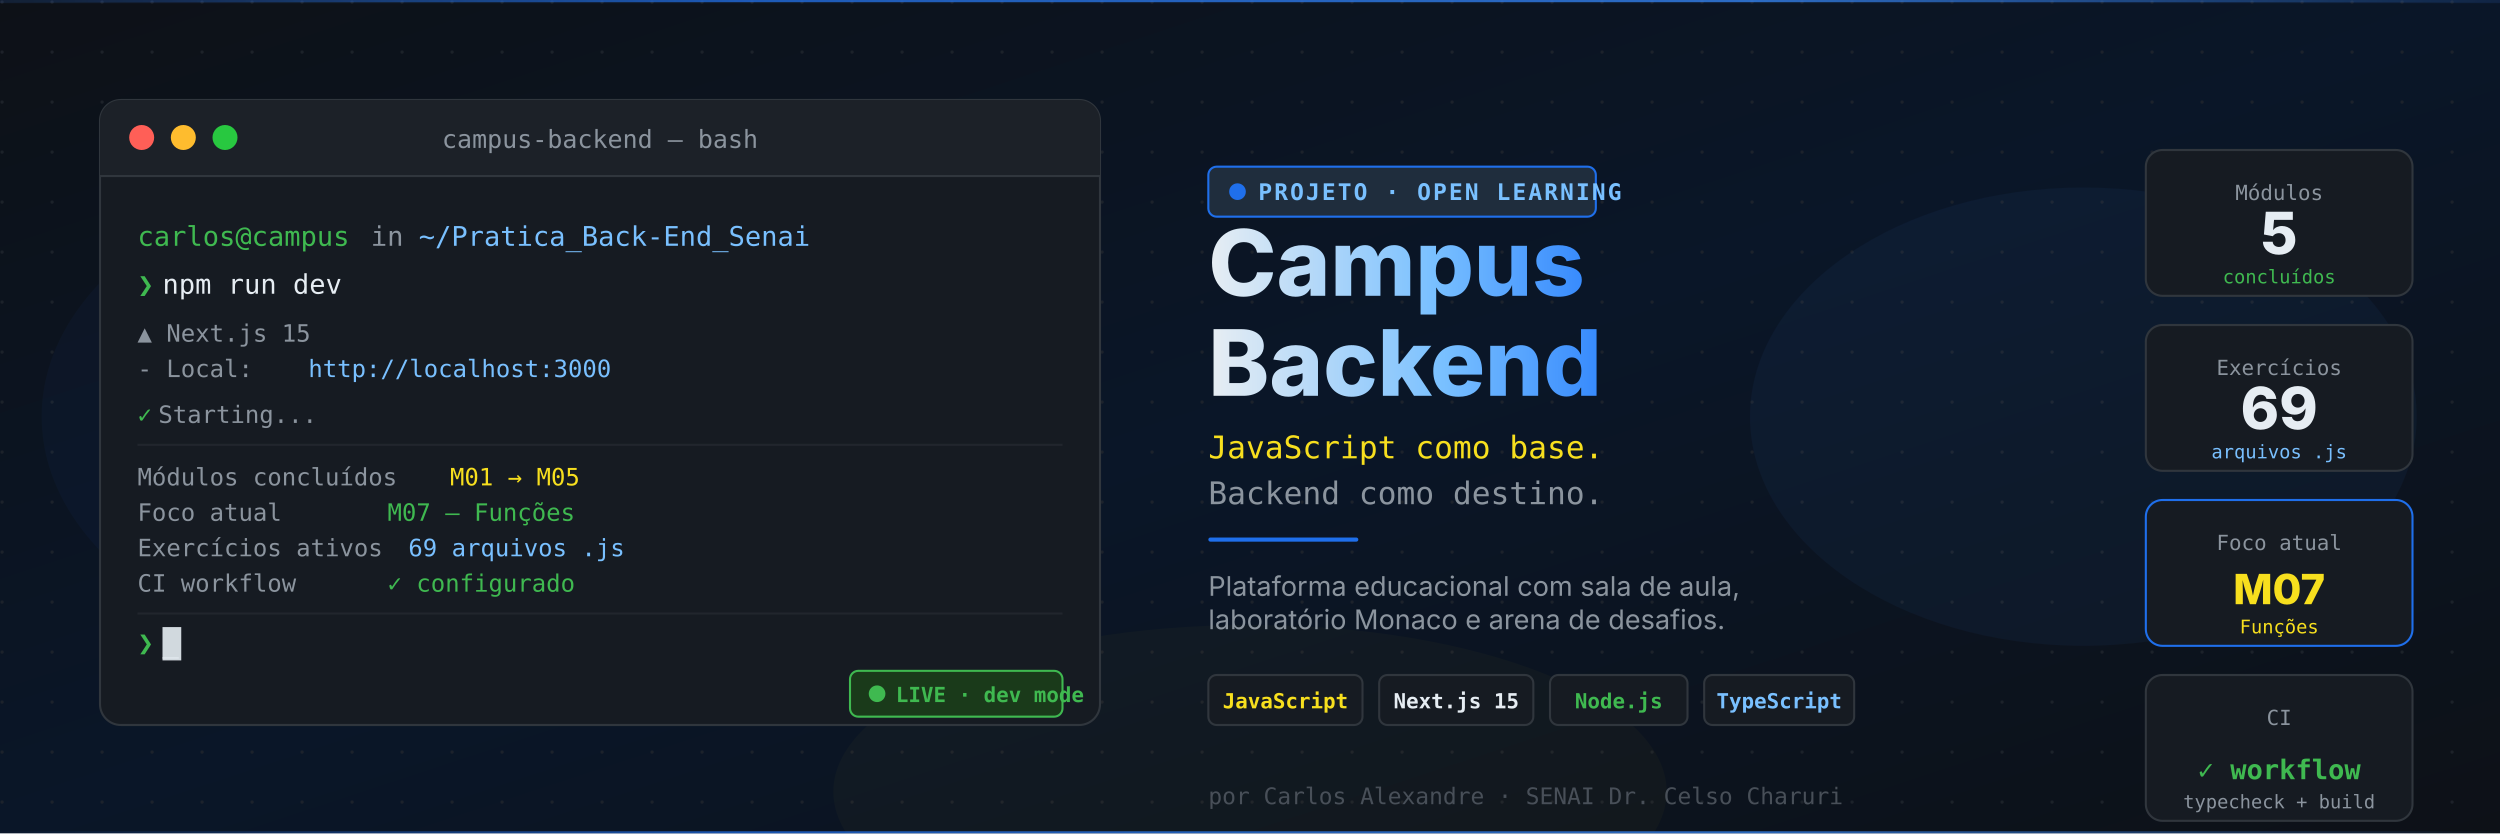
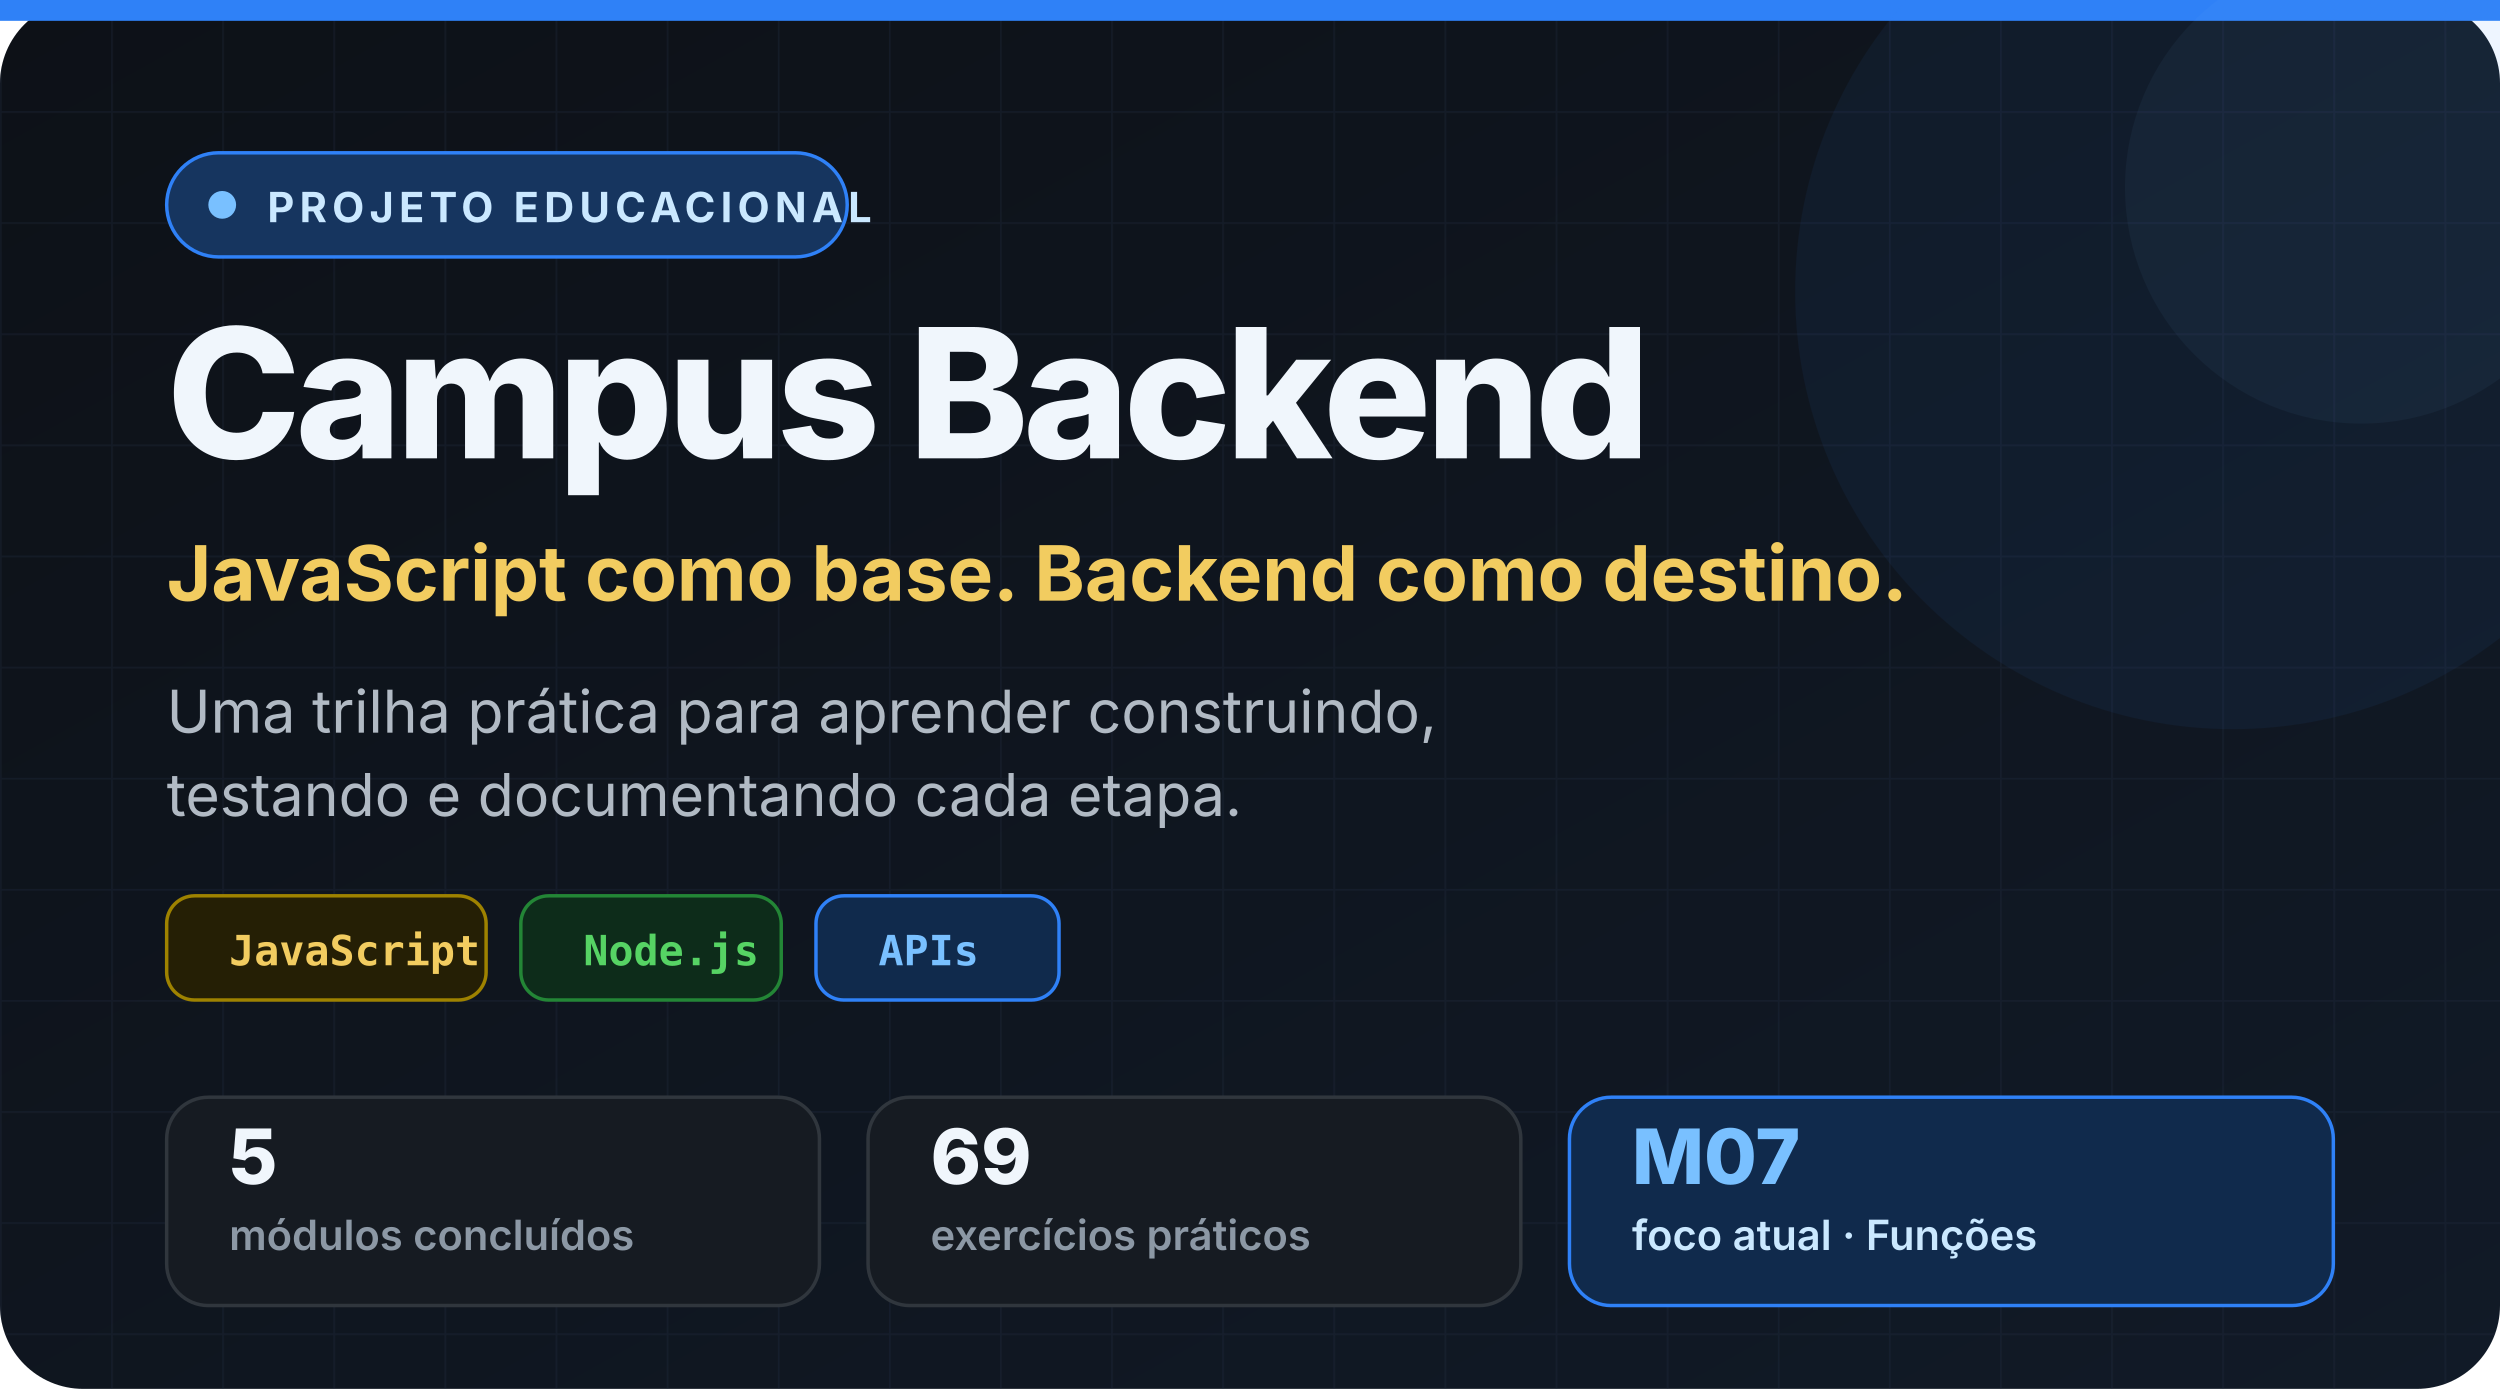
- <svg xmlns="http://www.w3.org/2000/svg" viewBox="0 0 1200 400" width="1200" height="400" role="img" aria-label="Campus Backend — JavaScript como base. Backend como destino.">
+ <svg xmlns="http://www.w3.org/2000/svg" width="720" height="400" viewBox="0 0 720 400" role="img" aria-labelledby="title desc">
  <defs>
-     <linearGradient id="bgGrad" x1="0%" y1="0%" x2="100%" y2="100%">
-       <stop offset="0%" style="stop-color:#0d1117" />
-       <stop offset="50%" style="stop-color:#0a1628" />
-       <stop offset="100%" style="stop-color:#0d1117" />
+     <linearGradient id="bg" x1="0" y1="0" x2="1" y2="1">
+       <stop offset="0" stop-color="#0d1117" />
+       <stop offset="1" stop-color="#111a27" />
    </linearGradient>
-     <linearGradient id="lineGrad" x1="0%" y1="0%" x2="100%" y2="0%">
-       <stop offset="0%" style="stop-color:#1f6feb;stop-opacity:0" />
-       <stop offset="30%" style="stop-color:#1f6feb" />
-       <stop offset="70%" style="stop-color:#388bfd" />
-       <stop offset="100%" style="stop-color:#388bfd;stop-opacity:0" />
-     </linearGradient>
-     <linearGradient id="jsGrad" x1="0%" y1="0%" x2="100%" y2="100%">
-       <stop offset="0%" style="stop-color:#f7df1e" />
-       <stop offset="100%" style="stop-color:#ca8a04" />
-     </linearGradient>
-     <linearGradient id="nodeGrad" x1="0%" y1="0%" x2="100%" y2="100%">
-       <stop offset="0%" style="stop-color:#339933" />
-       <stop offset="100%" style="stop-color:#1a5c1a" />
-     </linearGradient>
-     <linearGradient id="textGrad" x1="0%" y1="0%" x2="100%" y2="0%">
-       <stop offset="0%" style="stop-color:#e6edf3" />
-       <stop offset="60%" style="stop-color:#79c0ff" />
-       <stop offset="100%" style="stop-color:#388bfd" />
-     </linearGradient>
-     <filter id="glow" x="-20%" y="-20%" width="140%" height="140%">
-       <feGaussianBlur stdDeviation="3" result="blur" />
-       <feMerge>
-         <feMergeNode in="blur" />
-         <feMergeNode in="SourceGraphic" />
-       </feMerge>
-     </filter>
-     <filter id="softBlur" x="-30%" y="-30%" width="160%" height="160%">
-       <feGaussianBlur stdDeviation="12" result="blur" />
-       <feMerge>
-         <feMergeNode in="blur" />
-         <feMergeNode in="SourceGraphic" />
-       </feMerge>
-     </filter>
-     <filter id="glow2">
-       <feGaussianBlur stdDeviation="6" result="coloredBlur" />
-       <feMerge>
-         <feMergeNode in="coloredBlur" />
-         <feMergeNode in="SourceGraphic" />
-       </feMerge>
-     </filter>
-     <pattern id="dots" x="0" y="0" width="24" height="24" patternUnits="userSpaceOnUse">
-       <circle cx="1" cy="1" r="0.8" fill="#21262d" opacity="0.8" />
+     <pattern id="grid" width="32" height="32" patternUnits="userSpaceOnUse">
+       <path d="M32 0H0V32" fill="none" stroke="#243044" stroke-width="1" opacity=".28" />
    </pattern>
-     <style>
-       @keyframes pulse { 0%,100%{opacity:1} 50%{opacity:0.4} }
-       @keyframes slide { 0%{stroke-dashoffset:60} 100%{stroke-dashoffset:0} }
-       @keyframes blink { 0%,100%{opacity:1} 49%{opacity:1} 50%{opacity:0} 99%{opacity:0} }
-       @keyframes float { 0%,100%{transform:translateY(0)} 50%{transform:translateY(-6px)} }
-       @keyframes scan { 0%{transform:translateY(-10px);opacity:0} 50%{opacity:0.6} 100%{transform:translateY(310px);opacity:0} }
-       .mono { font-family: 'SF Mono', 'Fira Code', ui-monospace, SFMono-Regular, Menlo, Monaco, Consolas, monospace; }
-       .sans { font-family: -apple-system, BlinkMacSystemFont, 'Segoe UI', system-ui, sans-serif; }
-       .cursor { animation: blink 1.1s step-start infinite; }
-       .float { animation: float 3.2s ease-in-out infinite; }
-       .scanner { animation: scan 4s ease-in-out infinite; }
-       .pulse { animation: pulse 2.4s ease-in-out infinite; }
-       .slide { animation: slide 2.2s linear infinite; }
-     </style>
  </defs>
-   <rect width="1200" height="400" fill="url(#bgGrad)" />
-   <rect width="1200" height="400" fill="url(#dots)" />
-   <ellipse cx="200" cy="200" rx="180" ry="120" fill="#1f6feb" opacity="0.04" />
-   <ellipse cx="1000" cy="200" rx="160" ry="110" fill="#388bfd" opacity="0.05" />
-   <ellipse cx="600" cy="380" rx="200" ry="80" fill="#f7df1e" opacity="0.025" />
-   <rect x="0" y="0" width="1200" height="1" fill="url(#lineGrad)" opacity="0.7" />
-   <rect width="1200" height="1.5" fill="#388bfd" opacity="0.12" class="scanner" />
-   <g transform="translate(48,48)">
-     <rect width="480" height="300" rx="10" fill="#161b22" stroke="#30363d" stroke-width="1" />
-     <rect width="480" height="36" rx="10" fill="#1c2128" />
-     <rect x="0" y="26" width="480" height="10" fill="#1c2128" />
-     <rect x="0" y="36" width="480" height="1" fill="#30363d" />
-     <circle cx="20" cy="18" r="6" fill="#ff5f57" />
-     <circle cx="40" cy="18" r="6" fill="#febc2e" />
-     <circle cx="60" cy="18" r="6" fill="#28c840" />
-     <text x="240" y="23" text-anchor="middle" class="mono" font-size="12" fill="#8b949e">campus-backend — bash</text>
-     <text x="18" y="70" class="mono" font-size="13" fill="#3fb950">carlos@campus</text>
-     <text x="130" y="70" class="mono" font-size="13" fill="#8b949e"> in </text>
-     <text x="153" y="70" class="mono" font-size="13" fill="#79c0ff">~/Pratica_Back-End_Senai</text>
-     <text x="18" y="93" class="mono" font-size="13" fill="#3fb950">❯</text>
-     <text x="30" y="93" class="mono" font-size="13" fill="#e6edf3">npm run dev</text>
-     <text x="18" y="116" class="mono" font-size="11.5" fill="#8b949e">▲ Next.js 15</text>
-     <text x="18" y="133" class="mono" font-size="11.5" fill="#8b949e">- Local:   </text>
-     <text x="100" y="133" class="mono" font-size="11.5" fill="#79c0ff">http://localhost:3000</text>
-     <text x="18" y="155" class="mono" font-size="11.5" fill="#3fb950">✓</text>
-     <text x="28" y="155" class="mono" font-size="11.5" fill="#8b949e"> Starting...</text>
-     <rect x="18" y="165" width="444" height="1" fill="#21262d" />
-     <text x="18" y="185" class="mono" font-size="11.5" fill="#8b949e">  Módulos concluídos </text>
-     <text x="168" y="185" class="mono" font-size="11.5" fill="#f7df1e">M01 → M05</text>
-     <text x="18" y="202" class="mono" font-size="11.5" fill="#8b949e">  Foco atual        </text>
-     <text x="138" y="202" class="mono" font-size="11.5" fill="#3fb950">M07 — Funções</text>
-     <text x="18" y="219" class="mono" font-size="11.5" fill="#8b949e">  Exercícios ativos  </text>
-     <text x="148" y="219" class="mono" font-size="11.5" fill="#79c0ff">69 arquivos .js</text>
-     <text x="18" y="236" class="mono" font-size="11.5" fill="#8b949e">  CI workflow        </text>
-     <text x="138" y="236" class="mono" font-size="11.5" fill="#3fb950">✓ configurado</text>
-     <rect x="18" y="246" width="444" height="1" fill="#21262d" />
-     <text x="18" y="265" class="mono" font-size="13" fill="#3fb950">❯</text>
-     <text x="30" y="265" class="mono" font-size="13" fill="#e6edf3">_</text>
-     <rect x="30" y="253" width="9" height="16" fill="#e6edf3" class="cursor" opacity="0.9" />
-     <rect x="360" y="274" width="102" height="22" rx="4" fill="#1a3a1a" stroke="#3fb950" stroke-width="1" />
-     <circle cx="373" cy="285" r="4" fill="#3fb950" class="pulse" />
-     <text x="382" y="289" class="mono" font-size="10" font-weight="700" fill="#3fb950">LIVE · dev mode</text>
+   <style>
+     .mobile { display: none; }
+     @media (max-width: 480px) {
+       .desktop { display: none; }
+       .mobile { display: inline; }
+     }
+   </style>
+   <rect width="720" height="400" rx="24" fill="url(#bg)" />
+   <rect width="720" height="400" rx="24" fill="url(#grid)" />
+   <path d="M0 0H720V6H0Z" fill="#2f81f7" />
+   <circle cx="643" cy="84" r="126" fill="#2f81f7" opacity=".06" />
+   <circle cx="680" cy="54" r="68" fill="#79c0ff" opacity=".05" />
+   <g class="desktop" font-family="Inter,Segoe UI,Arial,sans-serif">
+     <rect x="48" y="44" width="196" height="30" rx="15" fill="#16355f" stroke="#2f81f7" />
+     <circle cx="64" cy="59" r="4" fill="#79c0ff" />
+     <text x="77" y="64" fill="#cae8ff" font-size="12" font-weight="700" letter-spacing="1.5">PROJETO EDUCACIONAL</text>
+     <text x="48" y="132" fill="#f0f6fc" font-size="52" font-weight="800" letter-spacing="-1.6">Campus Backend</text>
+     <text x="48" y="173" fill="#f2cc60" font-size="22" font-weight="700">JavaScript como base. Backend como destino.</text>
+     <text x="48" y="211" fill="#b1bac4" font-size="17">Uma trilha prática para aprender construindo,</text>
+     <text x="48" y="235" fill="#b1bac4" font-size="17">testando e documentando cada etapa.</text>
+     <g font-family="Cascadia Code,Consolas,monospace" font-size="12" font-weight="700">
+       <rect x="48" y="258" width="92" height="30" rx="8" fill="#251f05" stroke="#9e8200" />
+       <text x="66" y="278" fill="#f2cc60">JavaScript</text>
+       <rect x="150" y="258" width="75" height="30" rx="8" fill="#0d2c1a" stroke="#238636" />
+       <text x="168" y="278" fill="#56d364">Node.js</text>
+       <rect x="235" y="258" width="70" height="30" rx="8" fill="#102a4c" stroke="#2f81f7" />
+       <text x="253" y="278" fill="#79c0ff">APIs</text>
+     </g>
+     <g transform="translate(48 316)">
+       <rect width="188" height="60" rx="12" fill="#161b22" stroke="#30363d" />
+       <text x="18" y="25" fill="#f0f6fc" font-size="22" font-weight="800">5</text>
+       <text x="18" y="44" fill="#8c98a5" font-size="12" font-weight="600">módulos concluídos</text>
+       <rect x="202" width="188" height="60" rx="12" fill="#161b22" stroke="#30363d" />
+       <text x="220" y="25" fill="#f0f6fc" font-size="22" font-weight="800">69</text>
+       <text x="220" y="44" fill="#8c98a5" font-size="12" font-weight="600">exercícios práticos</text>
+       <rect x="404" width="220" height="60" rx="12" fill="#102a4c" stroke="#2f81f7" />
+       <text x="422" y="25" fill="#79c0ff" font-size="22" font-weight="800">M07</text>
+       <text x="422" y="44" fill="#cae8ff" font-size="12" font-weight="600">foco atual · Funções</text>
+     </g>
  </g>
-   <g transform="translate(580,80)">
-     <rect x="0" y="0" width="186" height="24" rx="4" fill="#1f2d3d" stroke="#1f6feb" stroke-width="1" />
-     <circle cx="14" cy="12" r="4" fill="#1f6feb" class="pulse" />
-     <text x="24" y="16" class="mono" font-size="11" font-weight="700" fill="#79c0ff" letter-spacing="1">PROJETO · OPEN LEARNING</text>
-     <text x="0" y="62" class="sans" font-size="44" font-weight="800" fill="url(#textGrad)">Campus</text>
-     <text x="0" y="110" class="sans" font-size="44" font-weight="800" fill="url(#textGrad)">Backend</text>
-     <text x="0" y="140" class="mono" font-size="15" fill="#f7df1e">JavaScript como base.</text>
-     <text x="0" y="162" class="mono" font-size="15" fill="#8b949e">Backend como destino.</text>
-     <rect x="0" y="178" width="72" height="2" rx="1" fill="#1f6feb" />
-     <text x="0" y="206" class="sans" font-size="13" fill="#8b949e">Plataforma educacional com sala de aula,</text>
-     <text x="0" y="222" class="sans" font-size="13" fill="#8b949e">laboratório Monaco e arena de desafios.</text>
-     <g transform="translate(0, 244)">
-       <rect width="74" height="24" rx="4" fill="#161b22" stroke="#30363d" />
-       <text x="37" y="16" text-anchor="middle" class="mono" font-size="10" font-weight="700" fill="#f7df1e">JavaScript</text>
+   <g class="mobile" font-family="Inter,Segoe UI,Arial,sans-serif">
+     <rect x="48" y="38" width="244" height="38" rx="19" fill="#16355f" stroke="#2f81f7" />
+     <circle cx="69" cy="57" r="5" fill="#79c0ff" />
+     <text x="85" y="63" fill="#cae8ff" font-size="16" font-weight="800" letter-spacing="1.6">PROJETO EDUCACIONAL</text>
+     <text x="48" y="142" fill="#f0f6fc" font-size="58" font-weight="800" letter-spacing="-1.6">Campus Backend</text>
+     <text x="48" y="188" fill="#f2cc60" font-size="26" font-weight="800">JavaScript → Backend</text>
+     <text x="48" y="228" fill="#d0d7de" font-size="21">Aprenda construindo, testando</text>
+     <text x="48" y="257" fill="#d0d7de" font-size="21">e documentando cada etapa.</text>
+     <g transform="translate(48 296)">
+       <rect width="188" height="66" rx="12" fill="#161b22" stroke="#30363d" />
+       <text x="18" y="30" fill="#f0f6fc" font-size="28" font-weight="800">5</text>
+       <text x="18" y="53" fill="#b1bac4" font-size="17" font-weight="600">módulos concluídos</text>
+       <rect x="202" width="188" height="66" rx="12" fill="#161b22" stroke="#30363d" />
+       <text x="220" y="30" fill="#f0f6fc" font-size="28" font-weight="800">69</text>
+       <text x="220" y="53" fill="#b1bac4" font-size="17" font-weight="600">exercícios</text>
+       <rect x="404" width="220" height="66" rx="12" fill="#102a4c" stroke="#2f81f7" />
+       <text x="422" y="30" fill="#79c0ff" font-size="28" font-weight="800">M07</text>
+       <text x="422" y="53" fill="#cae8ff" font-size="17" font-weight="600">Funções · foco atual</text>
    </g>
-     <g transform="translate(82, 244)">
-       <rect width="74" height="24" rx="4" fill="#161b22" stroke="#30363d" />
-       <text x="37" y="16" text-anchor="middle" class="mono" font-size="10" font-weight="700" fill="#e6edf3">Next.js 15</text>
-     </g>
-     <g transform="translate(164, 244)">
-       <rect width="66" height="24" rx="4" fill="#161b22" stroke="#30363d" />
-       <text x="33" y="16" text-anchor="middle" class="mono" font-size="10" font-weight="700" fill="#3fb950">Node.js</text>
-     </g>
-     <g transform="translate(238, 244)">
-       <rect width="72" height="24" rx="4" fill="#161b22" stroke="#30363d" />
-       <text x="36" y="16" text-anchor="middle" class="mono" font-size="10" font-weight="700" fill="#79c0ff">TypeScript</text>
-     </g>
-     <text x="0" y="306" class="mono" font-size="11" fill="#484f58">por Carlos Alexandre · SENAI Dr. Celso Charuri</text>
  </g>
-   <g transform="translate(1030,72)">
-     <rect width="128" height="70" rx="8" fill="#161b22" stroke="#30363d" stroke-width="1" />
-     <text x="64" y="24" text-anchor="middle" class="mono" font-size="10" fill="#8b949e">Módulos</text>
-     <text x="64" y="50" text-anchor="middle" class="sans" font-size="28" font-weight="800" fill="#e6edf3">5</text>
-     <text x="64" y="64" text-anchor="middle" class="mono" font-size="9" fill="#3fb950">concluídos</text>
-     <rect y="84" width="128" height="70" rx="8" fill="#161b22" stroke="#30363d" stroke-width="1" />
-     <text x="64" y="108" text-anchor="middle" class="mono" font-size="10" fill="#8b949e">Exercícios</text>
-     <text x="64" y="134" text-anchor="middle" class="sans" font-size="28" font-weight="800" fill="#e6edf3">69</text>
-     <text x="64" y="148" text-anchor="middle" class="mono" font-size="9" fill="#79c0ff">arquivos .js</text>
-     <rect y="168" width="128" height="70" rx="8" fill="#161b22" stroke="#1f6feb" stroke-width="1" />
-     <text x="64" y="192" text-anchor="middle" class="mono" font-size="10" fill="#8b949e">Foco atual</text>
-     <text x="64" y="218" text-anchor="middle" class="sans" font-size="20" font-weight="800" fill="#f7df1e">M07</text>
-     <text x="64" y="232" text-anchor="middle" class="mono" font-size="9" fill="#f7df1e">Funções</text>
-     <rect y="252" width="128" height="70" rx="8" fill="#161b22" stroke="#30363d" stroke-width="1" />
-     <text x="64" y="276" text-anchor="middle" class="mono" font-size="10" fill="#8b949e">CI</text>
-     <text x="64" y="302" text-anchor="middle" class="mono" font-size="13" font-weight="700" fill="#3fb950">✓ workflow</text>
-     <text x="64" y="316" text-anchor="middle" class="mono" font-size="9" fill="#8b949e">typecheck + build</text>
-   </g>
-   <rect x="0" y="399" width="1200" height="1" fill="url(#lineGrad)" opacity="0.7" />
</svg>
